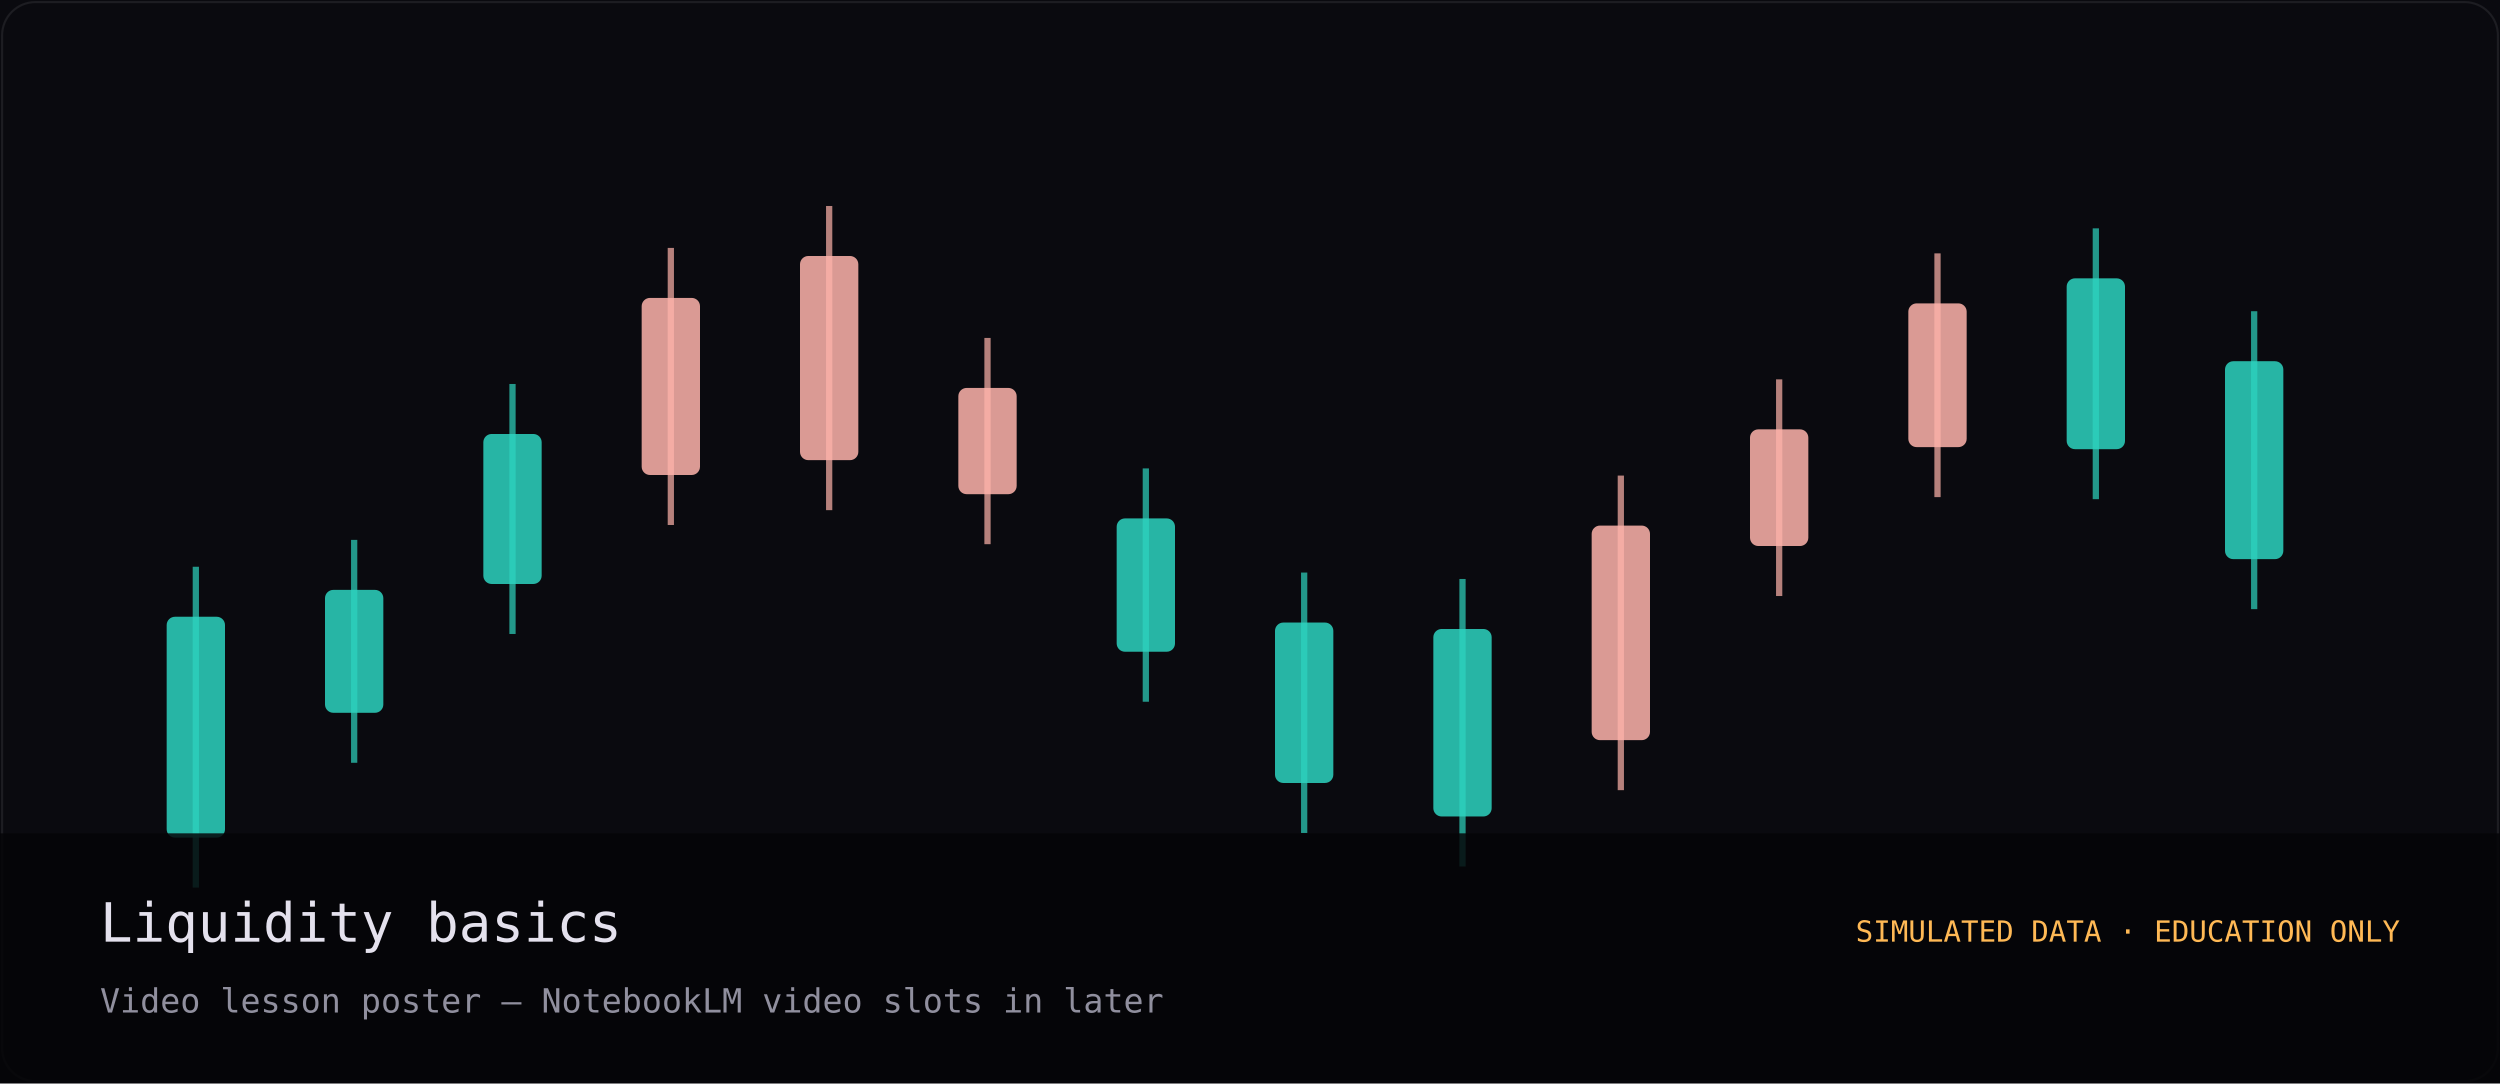
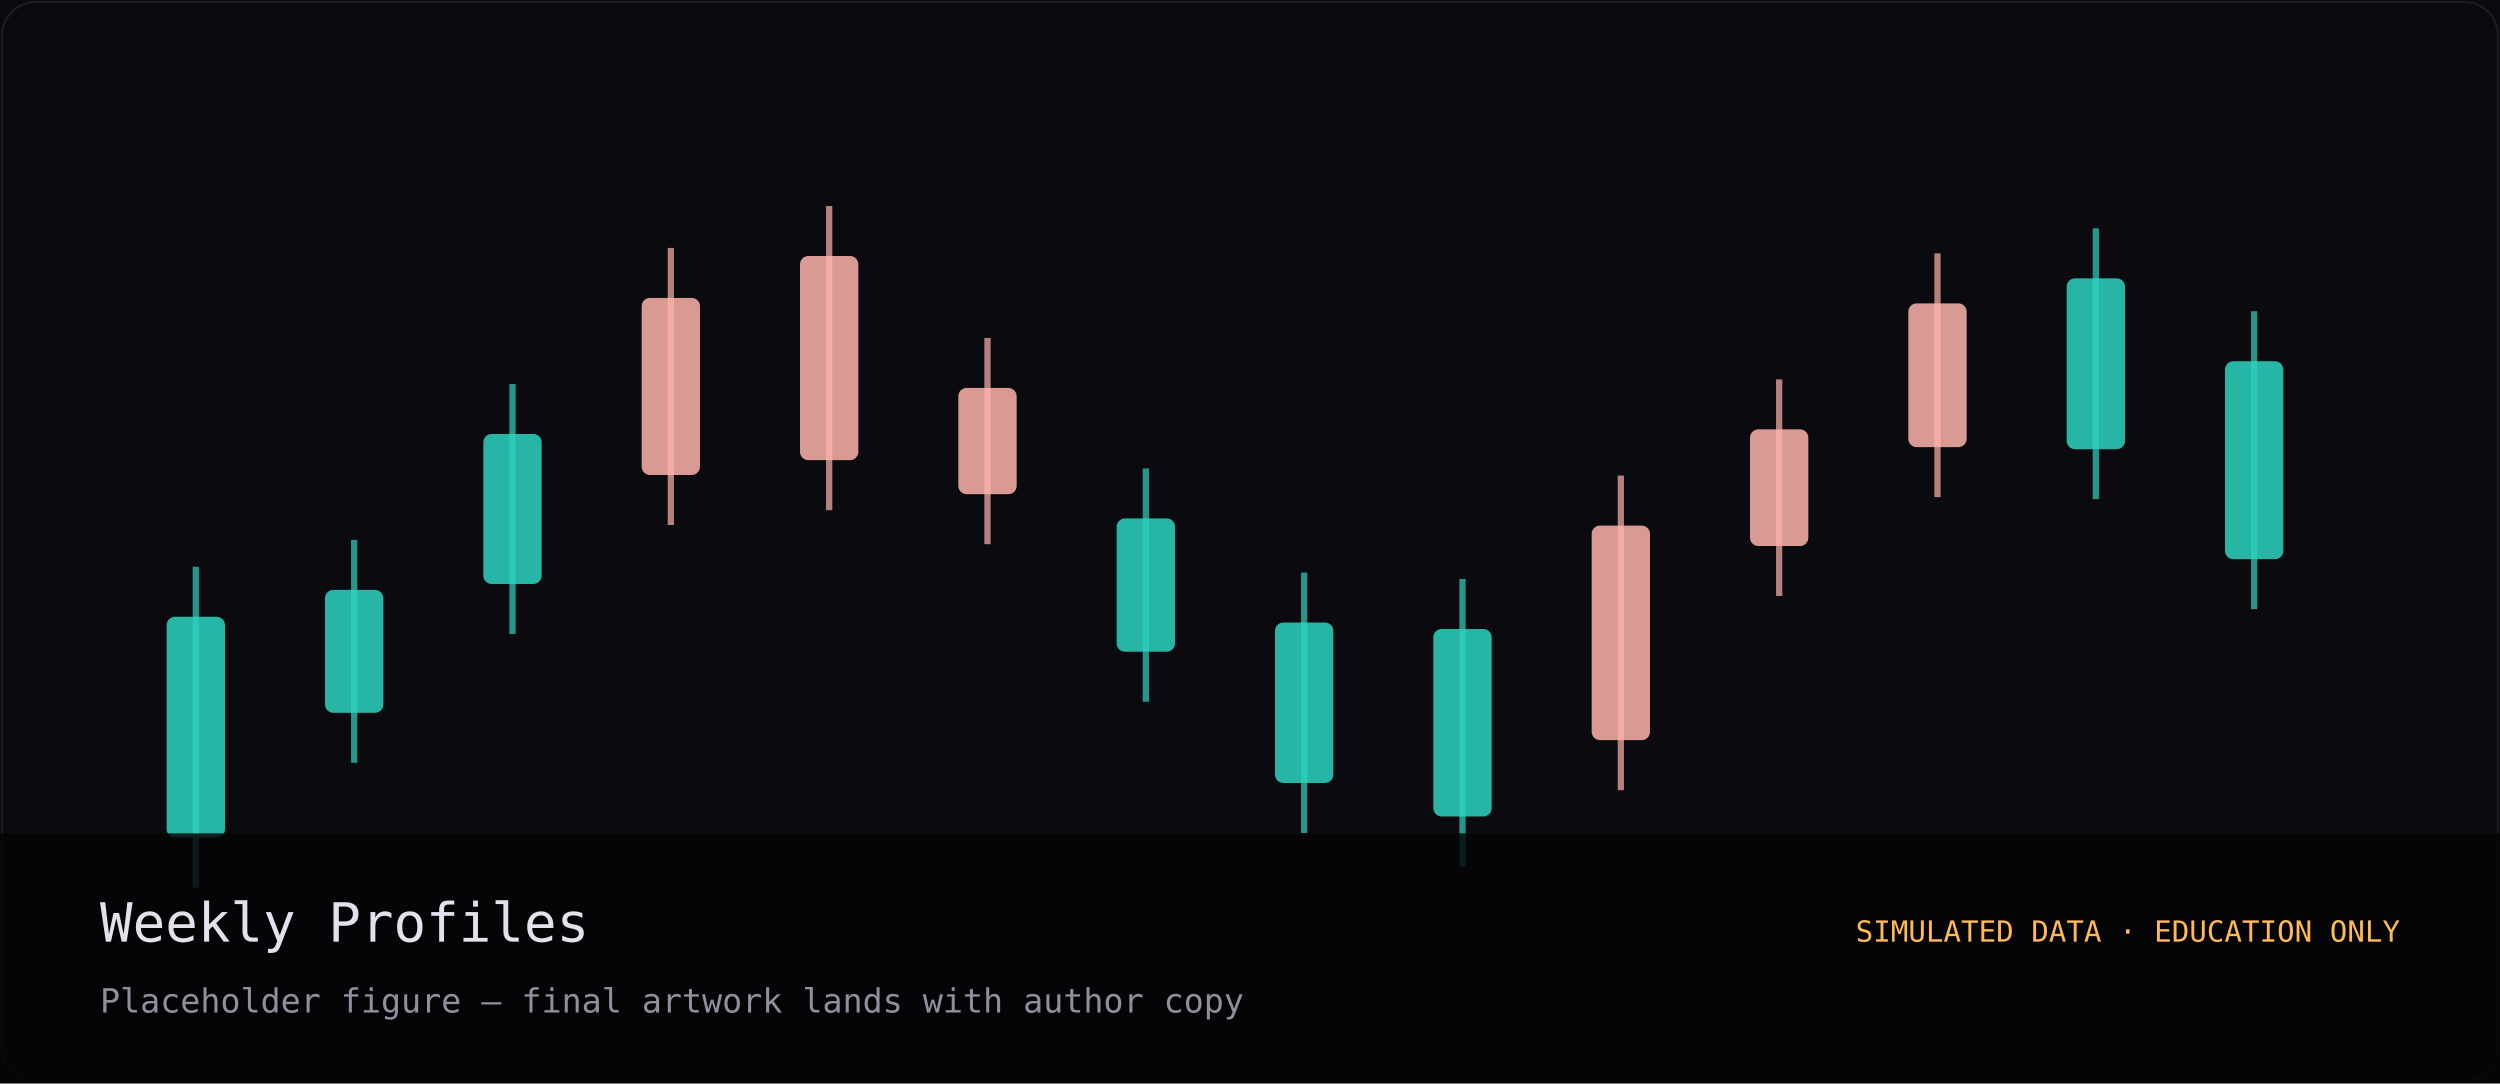
<svg xmlns="http://www.w3.org/2000/svg" width="1200" height="520" viewBox="0 0 1200 520">
  <rect width="1200" height="520" fill="#0A0A0F" />
  <rect x="1" y="1" width="1198" height="518" rx="16" fill="none" stroke="rgba(255,255,255,0.08)" />
  <line x1="94" y1="272.042" x2="94" y2="426.042" stroke="#2DD4BF" stroke-width="3" opacity="0.7" />
  <rect x="80" y="296.042" width="28" height="106" rx="4" fill="#2DD4BF" opacity="0.85" />
  <line x1="170" y1="259.143" x2="170" y2="366.143" stroke="#2DD4BF" stroke-width="3" opacity="0.7" />
  <rect x="156" y="283.143" width="28" height="59" rx="4" fill="#2DD4BF" opacity="0.85" />
  <line x1="246" y1="184.311" x2="246" y2="304.311" stroke="#2DD4BF" stroke-width="3" opacity="0.7" />
  <rect x="232" y="208.311" width="28" height="72" rx="4" fill="#2DD4BF" opacity="0.85" />
  <line x1="322" y1="118.996" x2="322" y2="251.996" stroke="#FFB4AB" stroke-width="3" opacity="0.7" />
  <rect x="308" y="142.996" width="28" height="85" rx="4" fill="#FFB4AB" opacity="0.85" />
  <line x1="398" y1="98.874" x2="398" y2="244.874" stroke="#FFB4AB" stroke-width="3" opacity="0.7" />
  <rect x="384" y="122.874" width="28" height="98" rx="4" fill="#FFB4AB" opacity="0.85" />
  <line x1="474" y1="162.208" x2="474" y2="261.208" stroke="#FFB4AB" stroke-width="3" opacity="0.7" />
  <rect x="460" y="186.208" width="28" height="51" rx="4" fill="#FFB4AB" opacity="0.85" />
  <line x1="550" y1="224.836" x2="550" y2="336.836" stroke="#2DD4BF" stroke-width="3" opacity="0.7" />
  <rect x="536" y="248.836" width="28" height="64" rx="4" fill="#2DD4BF" opacity="0.85" />
  <line x1="626" y1="274.825" x2="626" y2="399.825" stroke="#2DD4BF" stroke-width="3" opacity="0.7" />
  <rect x="612" y="298.825" width="28" height="77" rx="4" fill="#2DD4BF" opacity="0.85" />
  <line x1="702" y1="277.909" x2="702" y2="415.909" stroke="#2DD4BF" stroke-width="3" opacity="0.7" />
  <rect x="688" y="301.909" width="28" height="90" rx="4" fill="#2DD4BF" opacity="0.85" />
  <line x1="778" y1="228.276" x2="778" y2="379.276" stroke="#FFB4AB" stroke-width="3" opacity="0.7" />
  <rect x="764" y="252.276" width="28" height="103" rx="4" fill="#FFB4AB" opacity="0.85" />
  <line x1="854" y1="182.089" x2="854" y2="286.089" stroke="#FFB4AB" stroke-width="3" opacity="0.7" />
  <rect x="840" y="206.089" width="28" height="56" rx="4" fill="#FFB4AB" opacity="0.85" />
  <line x1="930" y1="121.619" x2="930" y2="238.619" stroke="#FFB4AB" stroke-width="3" opacity="0.7" />
  <rect x="916" y="145.619" width="28" height="69" rx="4" fill="#FFB4AB" opacity="0.85" />
  <line x1="1006" y1="109.604" x2="1006" y2="239.604" stroke="#2DD4BF" stroke-width="3" opacity="0.7" />
  <rect x="992" y="133.604" width="28" height="82" rx="4" fill="#2DD4BF" opacity="0.85" />
  <line x1="1082" y1="149.389" x2="1082" y2="292.389" stroke="#2DD4BF" stroke-width="3" opacity="0.7" />
  <rect x="1068" y="173.389" width="28" height="95" rx="4" fill="#2DD4BF" opacity="0.85" />
  <rect x="0" y="400" width="1200" height="120" fill="#050507" opacity="0.85" />
-   <text x="48" y="452" font-family="Menlo, monospace" font-size="26" fill="#E4E1ED">Liquidity basics</text>
-   <text x="48" y="486" font-family="Menlo, monospace" font-size="16" fill="#908F9E">Video lesson poster — NotebookLM video slots in later</text>
+   <text x="48" y="452" font-family="Menlo, monospace" font-size="26" fill="#E4E1ED">Weekly Profiles</text>
+   <text x="48" y="486" font-family="Menlo, monospace" font-size="16" fill="#908F9E">Placeholder figure — final artwork lands with author copy</text>
  <text x="1152" y="452" text-anchor="end" font-family="Menlo, monospace" font-size="14" fill="#FFB955">SIMULATED DATA · EDUCATION ONLY</text>
</svg>
